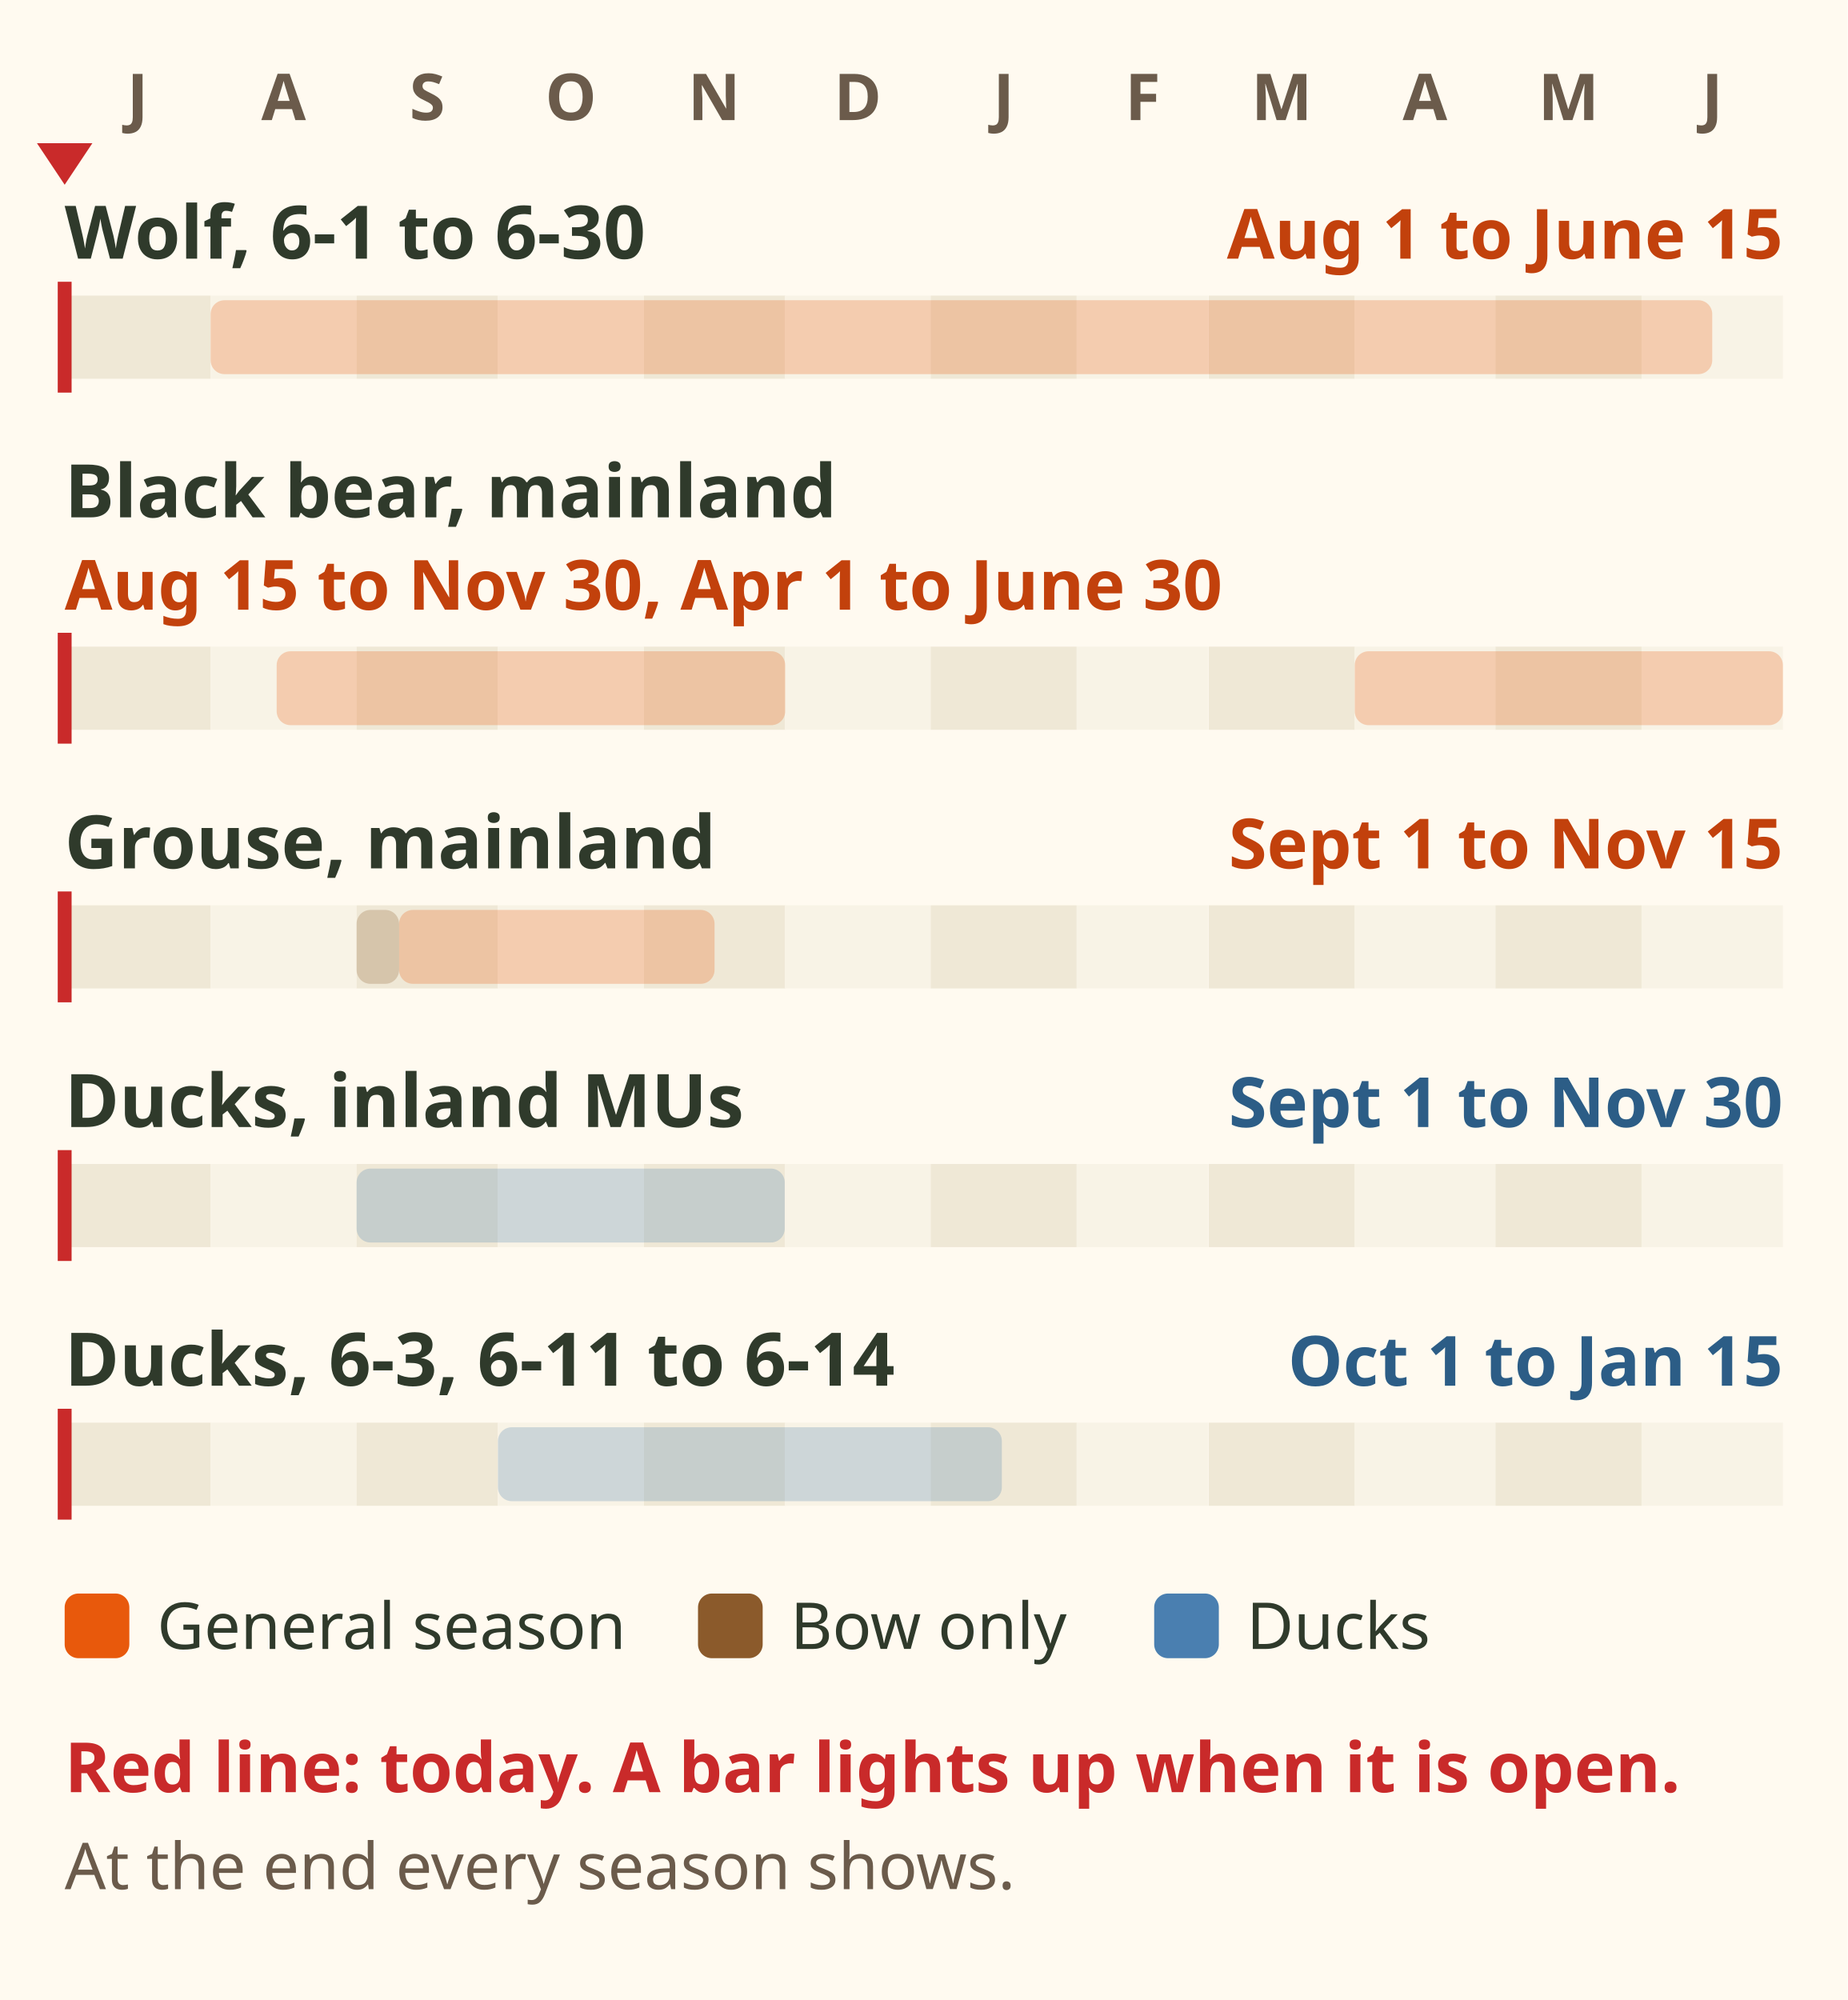
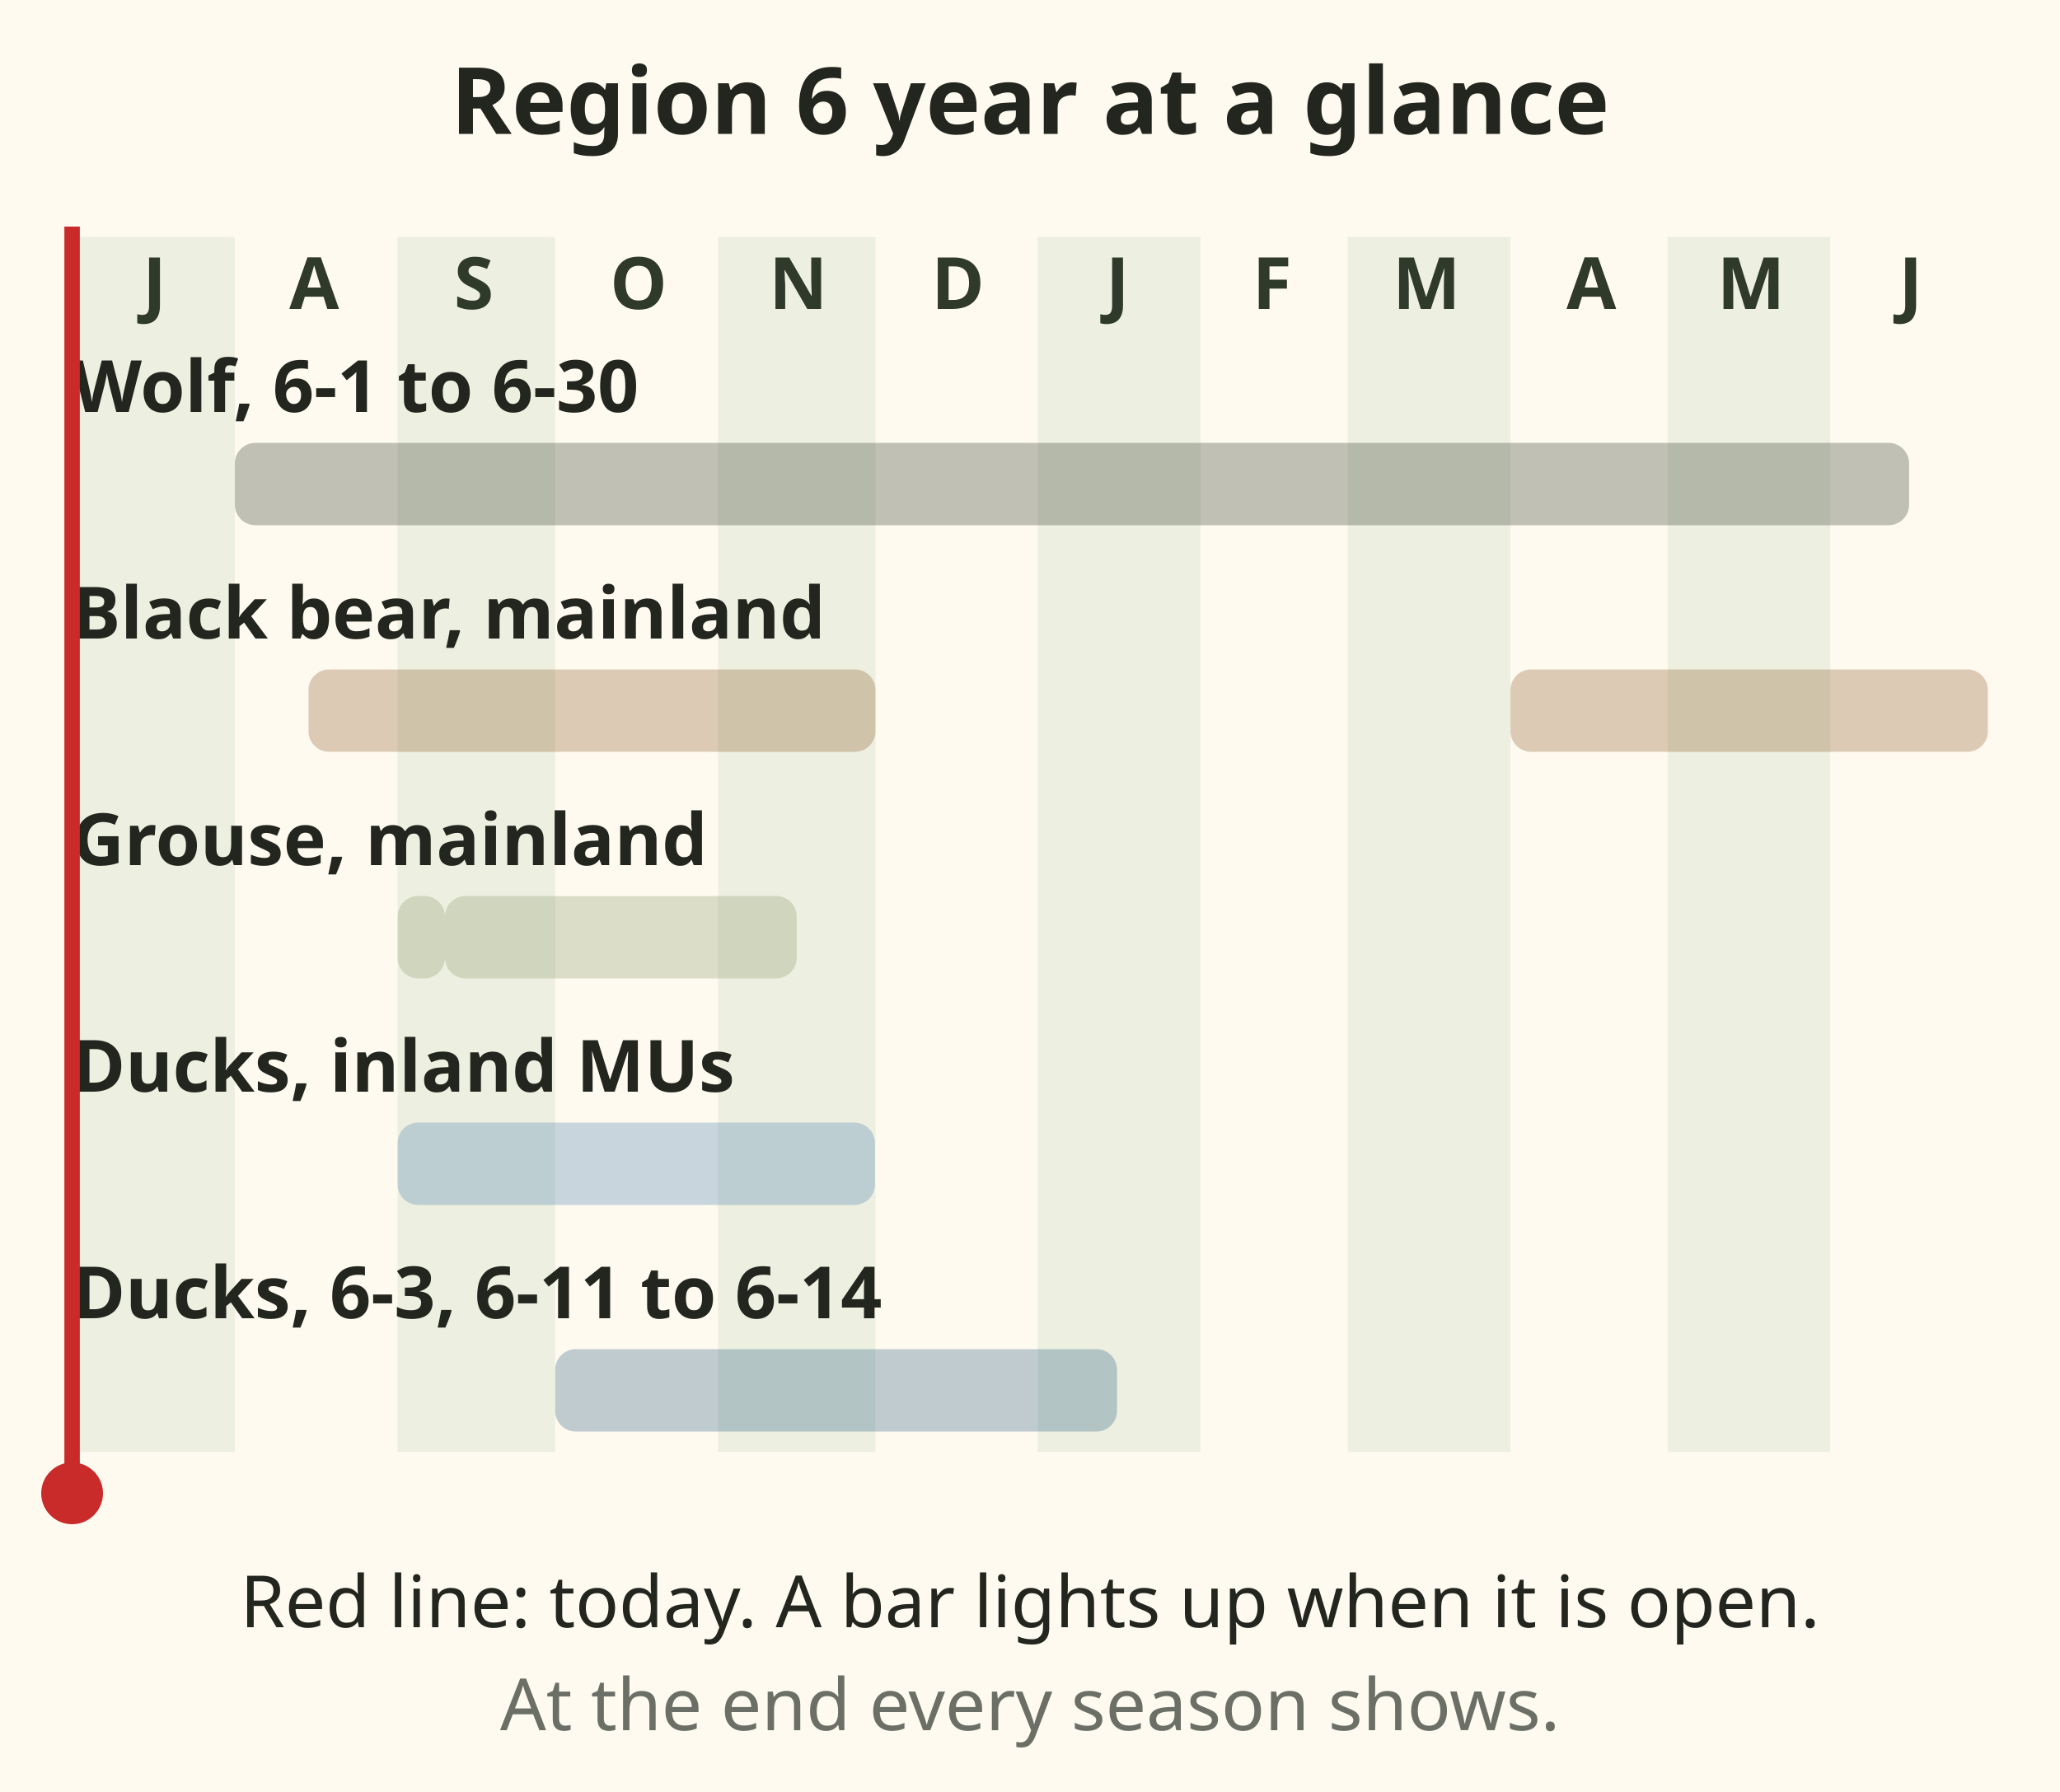
- <svg xmlns="http://www.w3.org/2000/svg" viewBox="0 0 400 433" font-family="sans-serif" role="img" aria-label="Animation: a red line for today walks through the Region 6 licence year from July to June. Wolf in all Management Units, 6-1 to 6-30: 1 August to 15 June. Black bear on the mainland, 6-1 to 6-11 and 6-14 to 6-30: 15 August to 30 November and 1 April to 30 June. Grouse on the mainland: bow only 1 to 9 September, then 10 September to 15 November. Ducks in the inland units: 1 September to 30 November. Ducks in 6-3 and 6-11 to 6-14: 1 October to 15 January. At the end every season shows.">
-   <rect width="400" height="433" fill="#fffaf0" />
-   <text x="29.8" y="26" font-size="14" font-weight="bold" fill="#6b5b4b" text-anchor="middle">J</text>
-   <text x="61.4" y="26" font-size="14" font-weight="bold" fill="#6b5b4b" text-anchor="middle">A</text>
-   <text x="92.5" y="26" font-size="14" font-weight="bold" fill="#6b5b4b" text-anchor="middle">S</text>
-   <text x="123.6" y="26" font-size="14" font-weight="bold" fill="#6b5b4b" text-anchor="middle">O</text>
-   <text x="154.6" y="26" font-size="14" font-weight="bold" fill="#6b5b4b" text-anchor="middle">N</text>
-   <text x="185.7" y="26" font-size="14" font-weight="bold" fill="#6b5b4b" text-anchor="middle">D</text>
-   <text x="217.3" y="26" font-size="14" font-weight="bold" fill="#6b5b4b" text-anchor="middle">J</text>
-   <text x="247.4" y="26" font-size="14" font-weight="bold" fill="#6b5b4b" text-anchor="middle">F</text>
-   <text x="277.5" y="26" font-size="14" font-weight="bold" fill="#6b5b4b" text-anchor="middle">M</text>
-   <text x="308.5" y="26" font-size="14" font-weight="bold" fill="#6b5b4b" text-anchor="middle">A</text>
-   <text x="339.6" y="26" font-size="14" font-weight="bold" fill="#6b5b4b" text-anchor="middle">M</text>
-   <text x="370.7" y="26" font-size="14" font-weight="bold" fill="#6b5b4b" text-anchor="middle">J</text>
-   <text x="14" y="56" font-size="16" font-weight="bold" fill="#2f3a2b">Wolf, 6-1 to 6-30</text>
-   <text x="386" y="56" font-size="15" font-weight="bold" fill="#c2410c" text-anchor="end">Aug 1 to June 15</text>
-   <rect x="14.0" y="64" width="31.6" height="18" fill="#efe8d6" />
-   <rect x="45.6" y="64" width="31.6" height="18" fill="#f8f3e6" />
-   <rect x="77.2" y="64" width="30.6" height="18" fill="#efe8d6" />
-   <rect x="107.8" y="64" width="31.6" height="18" fill="#f8f3e6" />
-   <rect x="139.4" y="64" width="30.6" height="18" fill="#efe8d6" />
-   <rect x="169.9" y="64" width="31.6" height="18" fill="#f8f3e6" />
-   <rect x="201.5" y="64" width="31.6" height="18" fill="#efe8d6" />
-   <rect x="233.1" y="64" width="28.5" height="18" fill="#f8f3e6" />
-   <rect x="261.7" y="64" width="31.6" height="18" fill="#efe8d6" />
-   <rect x="293.3" y="64" width="30.6" height="18" fill="#f8f3e6" />
-   <rect x="323.8" y="64" width="31.6" height="18" fill="#efe8d6" />
-   <rect x="355.4" y="64" width="30.6" height="18" fill="#f8f3e6" />
-   <rect x="45.6" y="65" width="325.1" height="16" rx="3" fill="#e8590c" opacity=".25">
+ <svg xmlns="http://www.w3.org/2000/svg" viewBox="0 0 400 348" role="img" aria-label="Animation: a red line for today walks through the Region 6 licence year from July to June. Wolf in all Management Units: 1 August to 15 June. Black bear in 6-1 to 6-11 and 6-14 to 6-30: 15 August to 30 November and 1 April to 30 June. Grouse on the mainland: bow only 1 to 9 September, then 10 September to 15 November. Ducks in the inland units: 1 September to 30 November. Ducks in 6-3 and 6-11 to 6-14: 1 October to 15 January. At the end every season shows." font-family="sans-serif">
+   <rect x="0" y="0" width="400" height="348" fill="#fffaf0" />
+   <text x="200" y="26" font-size="18" fill="#23261f" text-anchor="middle" font-weight="bold">Region 6 year at a glance</text>
+   <rect x="14.0" y="46" width="31.6" height="236" fill="#dfe6d3" opacity=".55" />
+   <text x="30" y="60" font-size="14" fill="#2f3a2b" text-anchor="middle" font-weight="bold">J</text>
+   <text x="61" y="60" font-size="14" fill="#2f3a2b" text-anchor="middle" font-weight="bold">A</text>
+   <rect x="77.2" y="46" width="30.6" height="236" fill="#dfe6d3" opacity=".55" />
+   <text x="92" y="60" font-size="14" fill="#2f3a2b" text-anchor="middle" font-weight="bold">S</text>
+   <text x="124" y="60" font-size="14" fill="#2f3a2b" text-anchor="middle" font-weight="bold">O</text>
+   <rect x="139.4" y="46" width="30.6" height="236" fill="#dfe6d3" opacity=".55" />
+   <text x="155" y="60" font-size="14" fill="#2f3a2b" text-anchor="middle" font-weight="bold">N</text>
+   <text x="186" y="60" font-size="14" fill="#2f3a2b" text-anchor="middle" font-weight="bold">D</text>
+   <rect x="201.5" y="46" width="31.6" height="236" fill="#dfe6d3" opacity=".55" />
+   <text x="217" y="60" font-size="14" fill="#2f3a2b" text-anchor="middle" font-weight="bold">J</text>
+   <text x="247" y="60" font-size="14" fill="#2f3a2b" text-anchor="middle" font-weight="bold">F</text>
+   <rect x="261.7" y="46" width="31.6" height="236" fill="#dfe6d3" opacity=".55" />
+   <text x="277" y="60" font-size="14" fill="#2f3a2b" text-anchor="middle" font-weight="bold">M</text>
+   <text x="309" y="60" font-size="14" fill="#2f3a2b" text-anchor="middle" font-weight="bold">A</text>
+   <rect x="323.8" y="46" width="31.6" height="236" fill="#dfe6d3" opacity=".55" />
+   <text x="340" y="60" font-size="14" fill="#2f3a2b" text-anchor="middle" font-weight="bold">M</text>
+   <text x="371" y="60" font-size="14" fill="#2f3a2b" text-anchor="middle" font-weight="bold">J</text>
+   <text x="14" y="80" font-size="14" fill="#23261f" text-anchor="start" font-weight="bold">Wolf, 6-1 to 6-30</text>
+   <rect x="45.6" y="86" width="325.1" height="16" rx="4" fill="#2f3a2b" opacity=".3">
    <set attributeName="opacity" to="1" begin="0.85s" dur="8.74s" />
    <set attributeName="opacity" to="1" begin="10.20s" fill="freeze" />
  </rect>
-   <text x="14" y="112" font-size="16" font-weight="bold" fill="#2f3a2b">Black bear, mainland</text>
-   <text x="14" y="132" font-size="15" font-weight="bold" fill="#c2410c">Aug 15 to Nov 30, Apr 1 to June 30</text>
-   <rect x="14.0" y="140" width="31.6" height="18" fill="#efe8d6" />
-   <rect x="45.6" y="140" width="31.6" height="18" fill="#f8f3e6" />
-   <rect x="77.2" y="140" width="30.6" height="18" fill="#efe8d6" />
-   <rect x="107.8" y="140" width="31.6" height="18" fill="#f8f3e6" />
-   <rect x="139.4" y="140" width="30.6" height="18" fill="#efe8d6" />
-   <rect x="169.9" y="140" width="31.6" height="18" fill="#f8f3e6" />
-   <rect x="201.5" y="140" width="31.6" height="18" fill="#efe8d6" />
-   <rect x="233.1" y="140" width="28.5" height="18" fill="#f8f3e6" />
-   <rect x="261.7" y="140" width="31.6" height="18" fill="#efe8d6" />
-   <rect x="293.3" y="140" width="30.6" height="18" fill="#f8f3e6" />
-   <rect x="323.8" y="140" width="31.6" height="18" fill="#efe8d6" />
-   <rect x="355.4" y="140" width="30.6" height="18" fill="#f8f3e6" />
-   <rect x="59.9" y="141" width="110.1" height="16" rx="3" fill="#e8590c" opacity=".25">
+   <text x="14" y="124" font-size="14" fill="#23261f" text-anchor="start" font-weight="bold">Black bear, mainland</text>
+   <rect x="59.9" y="130" width="110.1" height="16" rx="4" fill="#8b5a2b" opacity=".3">
    <set attributeName="opacity" to="1" begin="1.23s" dur="2.96s" />
    <set attributeName="opacity" to="1" begin="10.20s" fill="freeze" />
  </rect>
-   <rect x="293.3" y="141" width="92.7" height="16" rx="3" fill="#e8590c" opacity=".25">
+   <rect x="293.3" y="130" width="92.7" height="16" rx="4" fill="#8b5a2b" opacity=".3">
    <set attributeName="opacity" to="1" begin="7.51s" dur="2.49s" />
    <set attributeName="opacity" to="1" begin="10.20s" fill="freeze" />
  </rect>
-   <text x="14" y="188" font-size="16" font-weight="bold" fill="#2f3a2b">Grouse, mainland</text>
-   <text x="386" y="188" font-size="15" font-weight="bold" fill="#c2410c" text-anchor="end">Sept 1 to Nov 15</text>
-   <rect x="14.0" y="196" width="31.6" height="18" fill="#efe8d6" />
-   <rect x="45.6" y="196" width="31.6" height="18" fill="#f8f3e6" />
-   <rect x="77.2" y="196" width="30.6" height="18" fill="#efe8d6" />
-   <rect x="107.8" y="196" width="31.6" height="18" fill="#f8f3e6" />
-   <rect x="139.4" y="196" width="30.6" height="18" fill="#efe8d6" />
-   <rect x="169.9" y="196" width="31.6" height="18" fill="#f8f3e6" />
-   <rect x="201.5" y="196" width="31.6" height="18" fill="#efe8d6" />
-   <rect x="233.1" y="196" width="28.5" height="18" fill="#f8f3e6" />
-   <rect x="261.7" y="196" width="31.6" height="18" fill="#efe8d6" />
-   <rect x="293.3" y="196" width="30.6" height="18" fill="#f8f3e6" />
-   <rect x="323.8" y="196" width="31.6" height="18" fill="#efe8d6" />
-   <rect x="355.4" y="196" width="30.6" height="18" fill="#f8f3e6" />
-   <rect x="77.2" y="197" width="9.2" height="16" rx="3" fill="#8b5a2b" opacity=".25">
+   <text x="14" y="168" font-size="14" fill="#23261f" text-anchor="start" font-weight="bold">Grouse, mainland</text>
+   <rect x="77.2" y="174" width="9.2" height="16" rx="4" fill="#8a9a6b" opacity=".3">
    <set attributeName="opacity" to="1" begin="1.70s" dur="0.25s" />
    <set attributeName="opacity" to="1" begin="10.20s" fill="freeze" />
  </rect>
-   <rect x="86.4" y="197" width="68.3" height="16" rx="3" fill="#e8590c" opacity=".25">
+   <rect x="86.4" y="174" width="68.3" height="16" rx="4" fill="#8a9a6b" opacity=".3">
    <set attributeName="opacity" to="1" begin="1.95s" dur="1.84s" />
    <set attributeName="opacity" to="1" begin="10.20s" fill="freeze" />
  </rect>
-   <text x="14" y="244" font-size="16" font-weight="bold" fill="#2f3a2b">Ducks, inland MUs</text>
-   <text x="386" y="244" font-size="15" font-weight="bold" fill="#2c5d86" text-anchor="end">Sept 1 to Nov 30</text>
-   <rect x="14.0" y="252" width="31.6" height="18" fill="#efe8d6" />
-   <rect x="45.6" y="252" width="31.6" height="18" fill="#f8f3e6" />
-   <rect x="77.2" y="252" width="30.6" height="18" fill="#efe8d6" />
-   <rect x="107.8" y="252" width="31.6" height="18" fill="#f8f3e6" />
-   <rect x="139.4" y="252" width="30.6" height="18" fill="#efe8d6" />
-   <rect x="169.9" y="252" width="31.6" height="18" fill="#f8f3e6" />
-   <rect x="201.5" y="252" width="31.6" height="18" fill="#efe8d6" />
-   <rect x="233.1" y="252" width="28.5" height="18" fill="#f8f3e6" />
-   <rect x="261.7" y="252" width="31.6" height="18" fill="#efe8d6" />
-   <rect x="293.3" y="252" width="30.6" height="18" fill="#f8f3e6" />
-   <rect x="323.8" y="252" width="31.6" height="18" fill="#efe8d6" />
-   <rect x="355.4" y="252" width="30.6" height="18" fill="#f8f3e6" />
-   <rect x="77.2" y="253" width="92.7" height="16" rx="3" fill="#4a7fb0" opacity=".25">
+   <text x="14" y="212" font-size="14" fill="#23261f" text-anchor="start" font-weight="bold">Ducks, inland MUs</text>
+   <rect x="77.2" y="218" width="92.7" height="16" rx="4" fill="#4a7fb0" opacity=".3">
    <set attributeName="opacity" to="1" begin="1.70s" dur="2.49s" />
    <set attributeName="opacity" to="1" begin="10.20s" fill="freeze" />
  </rect>
-   <text x="14" y="300" font-size="16" font-weight="bold" fill="#2f3a2b">Ducks, 6-3, 6-11 to 6-14</text>
-   <text x="386" y="300" font-size="15" font-weight="bold" fill="#2c5d86" text-anchor="end">Oct 1 to Jan 15</text>
-   <rect x="14.0" y="308" width="31.6" height="18" fill="#efe8d6" />
-   <rect x="45.6" y="308" width="31.6" height="18" fill="#f8f3e6" />
-   <rect x="77.2" y="308" width="30.6" height="18" fill="#efe8d6" />
-   <rect x="107.8" y="308" width="31.6" height="18" fill="#f8f3e6" />
-   <rect x="139.4" y="308" width="30.6" height="18" fill="#efe8d6" />
-   <rect x="169.9" y="308" width="31.6" height="18" fill="#f8f3e6" />
-   <rect x="201.5" y="308" width="31.6" height="18" fill="#efe8d6" />
-   <rect x="233.1" y="308" width="28.5" height="18" fill="#f8f3e6" />
-   <rect x="261.7" y="308" width="31.6" height="18" fill="#efe8d6" />
-   <rect x="293.3" y="308" width="30.6" height="18" fill="#f8f3e6" />
-   <rect x="323.8" y="308" width="31.6" height="18" fill="#efe8d6" />
-   <rect x="355.4" y="308" width="30.6" height="18" fill="#f8f3e6" />
-   <rect x="107.8" y="309" width="109.1" height="16" rx="3" fill="#4a7fb0" opacity=".25">
+   <text x="14" y="256" font-size="14" fill="#23261f" text-anchor="start" font-weight="bold">Ducks, 6-3, 6-11 to 6-14</text>
+   <rect x="107.8" y="262" width="109.1" height="16" rx="4" fill="#2c5d86" opacity=".3">
    <set attributeName="opacity" to="1" begin="2.52s" dur="2.93s" />
    <set attributeName="opacity" to="1" begin="10.20s" fill="freeze" />
  </rect>
  <g>
-     <path d="M14 40 l-6 -9 h12z" fill="#c92a2a" />
-     <rect x="12.5" y="61" width="3" height="24" fill="#c92a2a" />
-     <rect x="12.5" y="137" width="3" height="24" fill="#c92a2a" />
-     <rect x="12.5" y="193" width="3" height="24" fill="#c92a2a" />
-     <rect x="12.5" y="249" width="3" height="24" fill="#c92a2a" />
-     <rect x="12.5" y="305" width="3" height="24" fill="#c92a2a" />
-     <animateTransform attributeName="transform" type="translate" from="0 0" to="372 0" begin="0s" dur="10s" fill="freeze" />
-     <set attributeName="opacity" to="0" begin="10.20s" fill="freeze" />
+     <line x1="14" y1="44" x2="14" y2="286" stroke="#c92a2a" stroke-width="3" />
+     <circle cx="14" cy="290" r="6" fill="#c92a2a" />
+     <animateTransform attributeName="transform" type="translate" from="0 0" to="372 0" begin="0s" dur="10.0s" fill="freeze" />
  </g>
-   <rect x="14" y="345" width="14" height="14" rx="3" fill="#e8590c" />
-   <text x="34" y="357" font-size="14" fill="#2f3a2b">General season</text>
-   <rect x="151.12" y="345" width="14" height="14" rx="3" fill="#8b5a2b" />
-   <text x="171.12" y="357" font-size="14" fill="#2f3a2b">Bow only</text>
-   <rect x="249.88" y="345" width="14" height="14" rx="3" fill="#4a7fb0" />
-   <text x="269.88" y="357" font-size="14" fill="#2f3a2b">Ducks</text>
-   <text x="14" y="388" font-size="15" font-weight="bold" fill="#c92a2a">Red line: today. A bar lights up when it is open.</text>
-   <text x="14" y="409" font-size="14" fill="#6b5b4b">At the end every season shows.</text>
+   <text x="200" y="316" font-size="14" fill="#23261f" text-anchor="middle">Red line: today. A bar lights up when it is open.</text>
+   <text x="200" y="336" font-size="14" fill="#6b6f66" text-anchor="middle">At the end every season shows.</text>
</svg>
